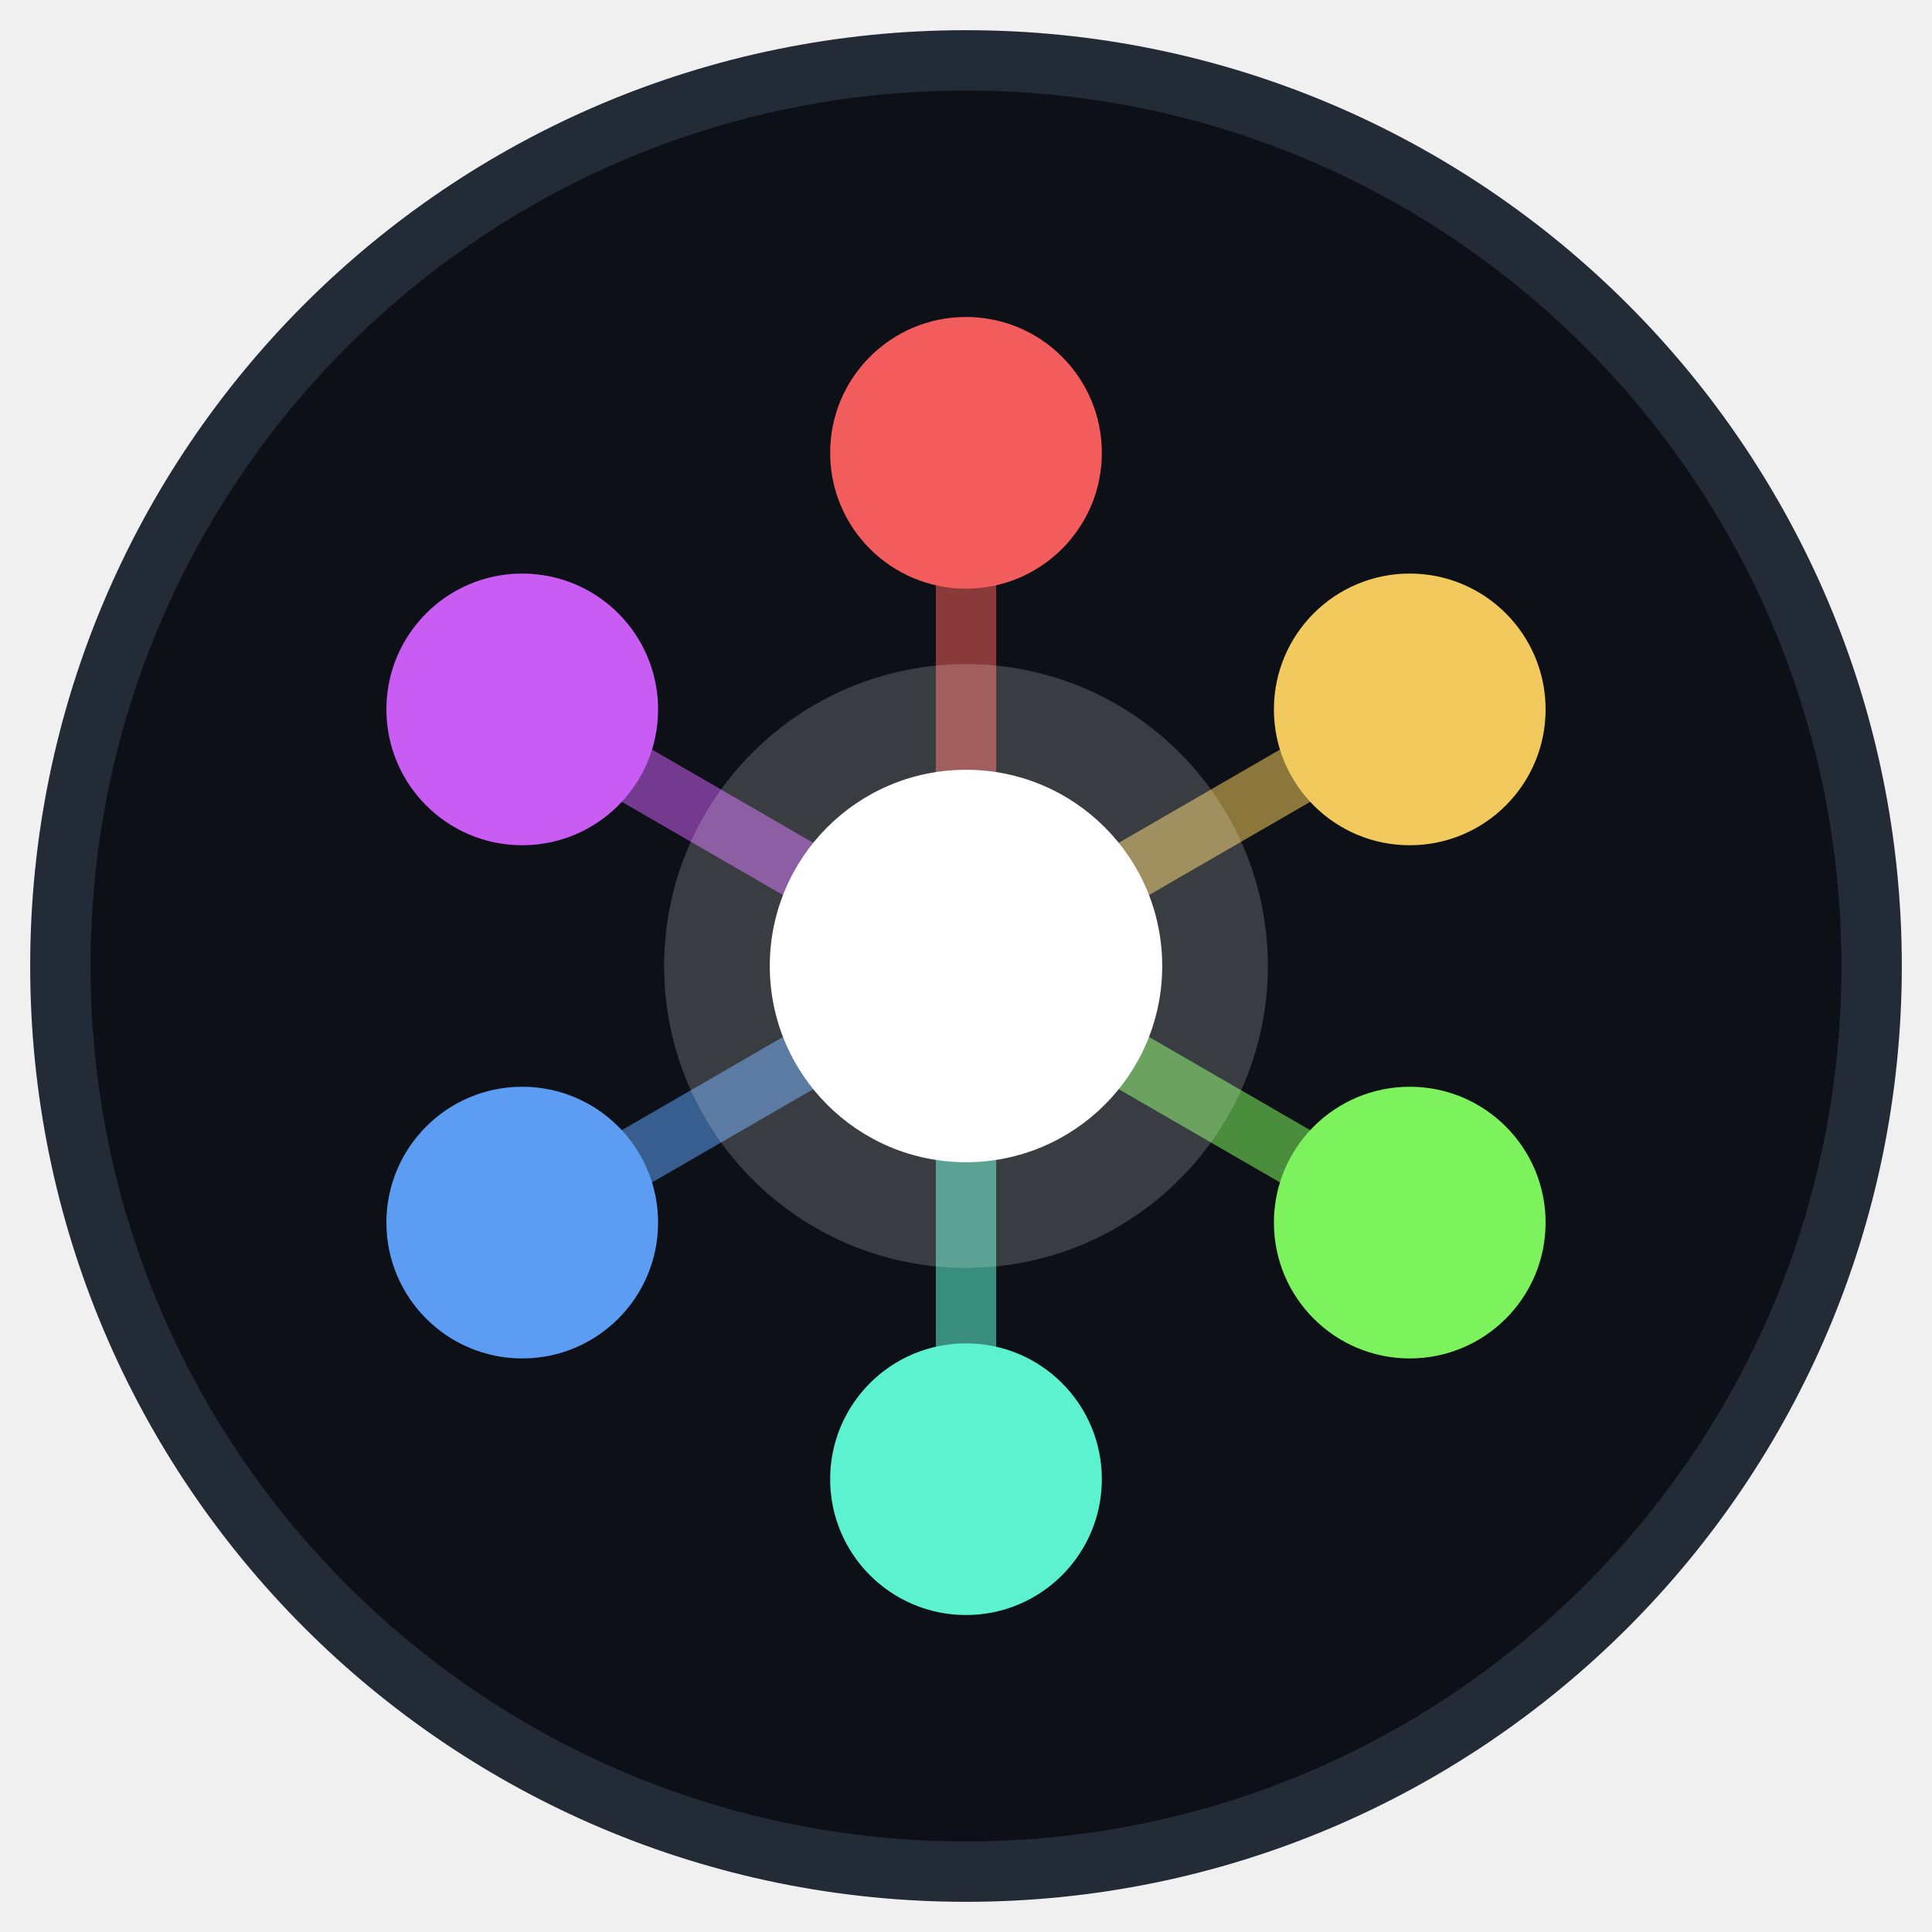
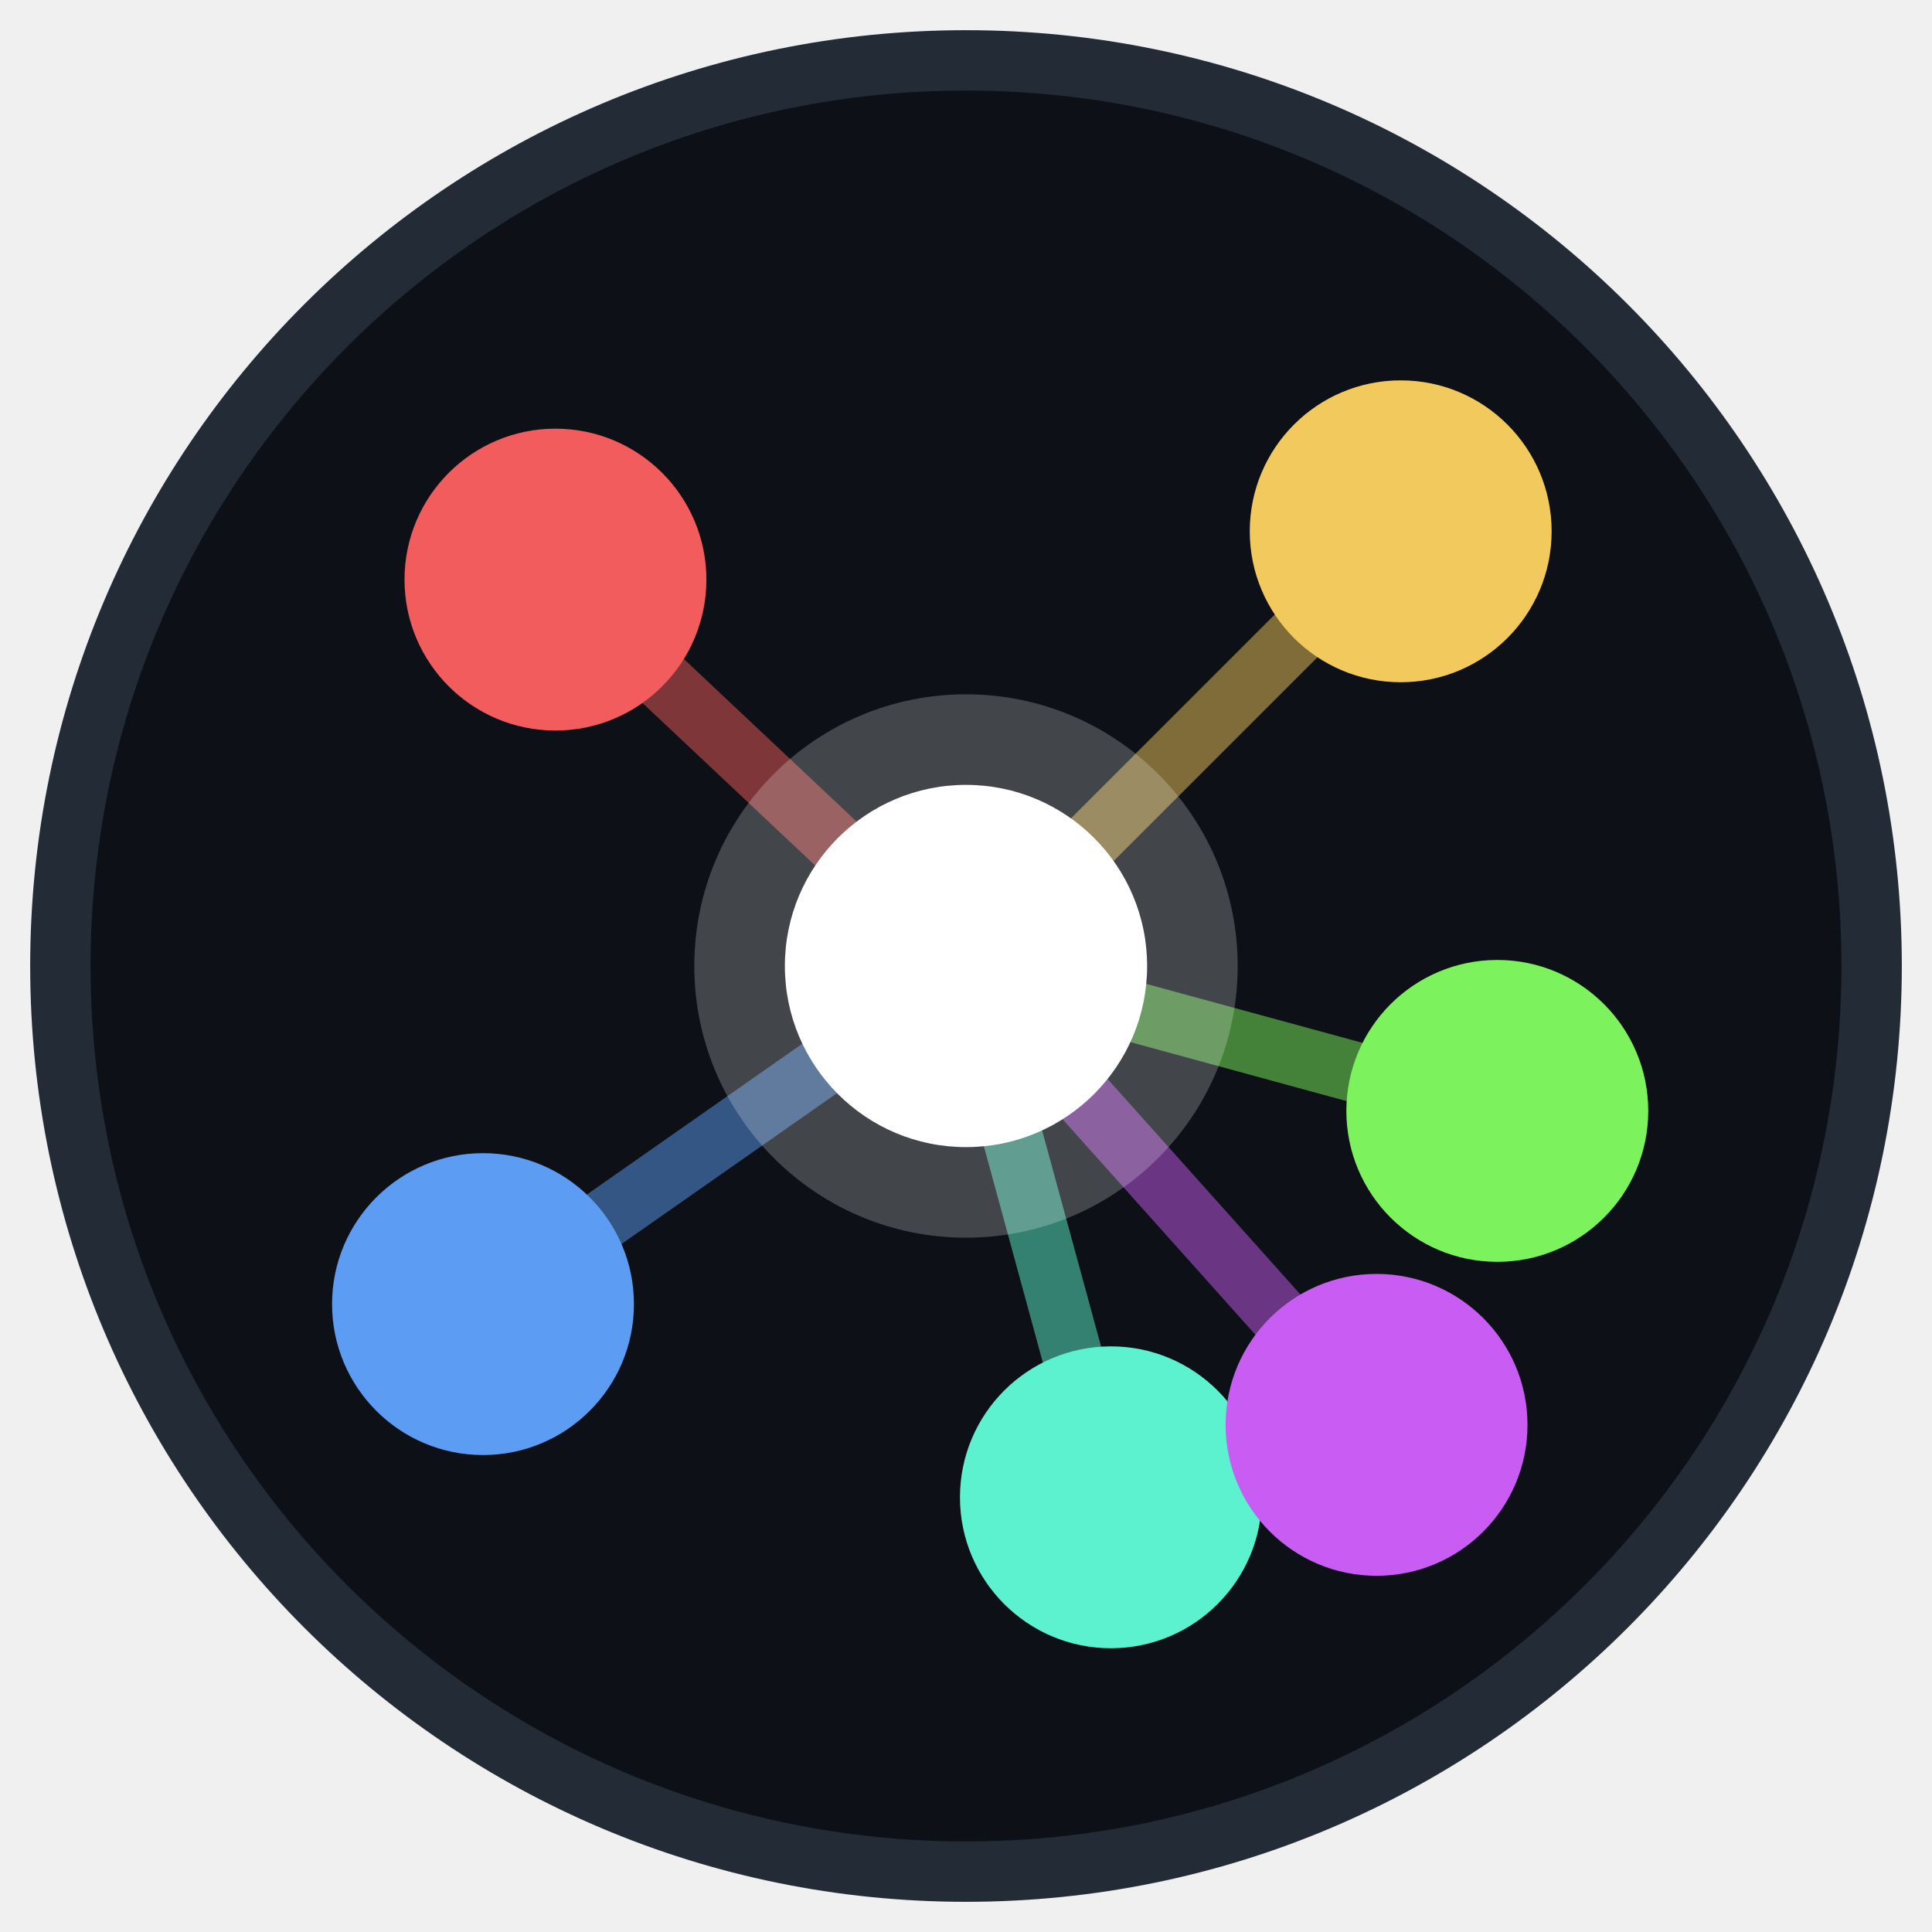
<svg xmlns="http://www.w3.org/2000/svg" viewBox="0 0 64 64">
  <style>
    /* Brighten the defining ring on dark browser chrome so the badge
       never disappears against a dark tab bar. */
    @media (prefers-color-scheme: dark) {
      .ring { stroke: #3d4a5c; }
    }
  </style>
  <circle cx="32" cy="32" r="30" fill="#0d1117" />
  <circle class="ring" cx="32" cy="32" r="30" fill="none" stroke="#222b36" stroke-width="2" />
  <g stroke-width="2" stroke-linecap="round">
-     <line x1="32" y1="32" x2="32" y2="15" stroke="#f25c5c" stroke-opacity="0.55" />
-     <line x1="32" y1="32" x2="46.7" y2="23.5" stroke="#f2c95c" stroke-opacity="0.55" />
-     <line x1="32" y1="32" x2="46.7" y2="40.5" stroke="#7cf25c" stroke-opacity="0.55" />
-     <line x1="32" y1="32" x2="32" y2="49" stroke="#5cf2cf" stroke-opacity="0.55" />
-     <line x1="32" y1="32" x2="17.3" y2="40.5" stroke="#5c9cf2" stroke-opacity="0.55" />
-     <line x1="32" y1="32" x2="17.3" y2="23.5" stroke="#c95cf2" stroke-opacity="0.55" />
+     <line x1="32" y1="32" x2="18.4" y2="19.2" stroke="#f25c5c" stroke-opacity="0.5" />
+     <line x1="32" y1="32" x2="46.4" y2="17.6" stroke="#f2c95c" stroke-opacity="0.5" />
+     <line x1="32" y1="32" x2="49.6" y2="36.8" stroke="#7cf25c" stroke-opacity="0.5" />
+     <line x1="32" y1="32" x2="36.8" y2="49.6" stroke="#5cf2cf" stroke-opacity="0.5" />
+     <line x1="32" y1="32" x2="16" y2="43.2" stroke="#5c9cf2" stroke-opacity="0.5" />
+     <line x1="32" y1="32" x2="45.6" y2="47.2" stroke="#c95cf2" stroke-opacity="0.5" />
  </g>
-   <circle cx="32" cy="15" r="4.5" fill="#f25c5c" />
-   <circle cx="46.7" cy="23.5" r="4.5" fill="#f2c95c" />
-   <circle cx="46.7" cy="40.5" r="4.5" fill="#7cf25c" />
-   <circle cx="32" cy="49" r="4.5" fill="#5cf2cf" />
-   <circle cx="17.3" cy="40.5" r="4.5" fill="#5c9cf2" />
-   <circle cx="17.3" cy="23.5" r="4.5" fill="#c95cf2" />
-   <circle cx="32" cy="32" r="10" fill="#ffffff" fill-opacity="0.18" />
-   <circle cx="32" cy="32" r="6.5" fill="#ffffff" />
+   <circle cx="18.4" cy="19.2" r="5" fill="#f25c5c" />
+   <circle cx="46.4" cy="17.6" r="5" fill="#f2c95c" />
+   <circle cx="49.6" cy="36.8" r="5" fill="#7cf25c" />
+   <circle cx="36.8" cy="49.6" r="5" fill="#5cf2cf" />
+   <circle cx="16" cy="43.2" r="5" fill="#5c9cf2" />
+   <circle cx="45.6" cy="47.2" r="5" fill="#c95cf2" />
+   <circle cx="32" cy="32" r="9" fill="#ffffff" fill-opacity="0.22" />
+   <circle cx="32" cy="32" r="6" fill="#ffffff" />
</svg>
